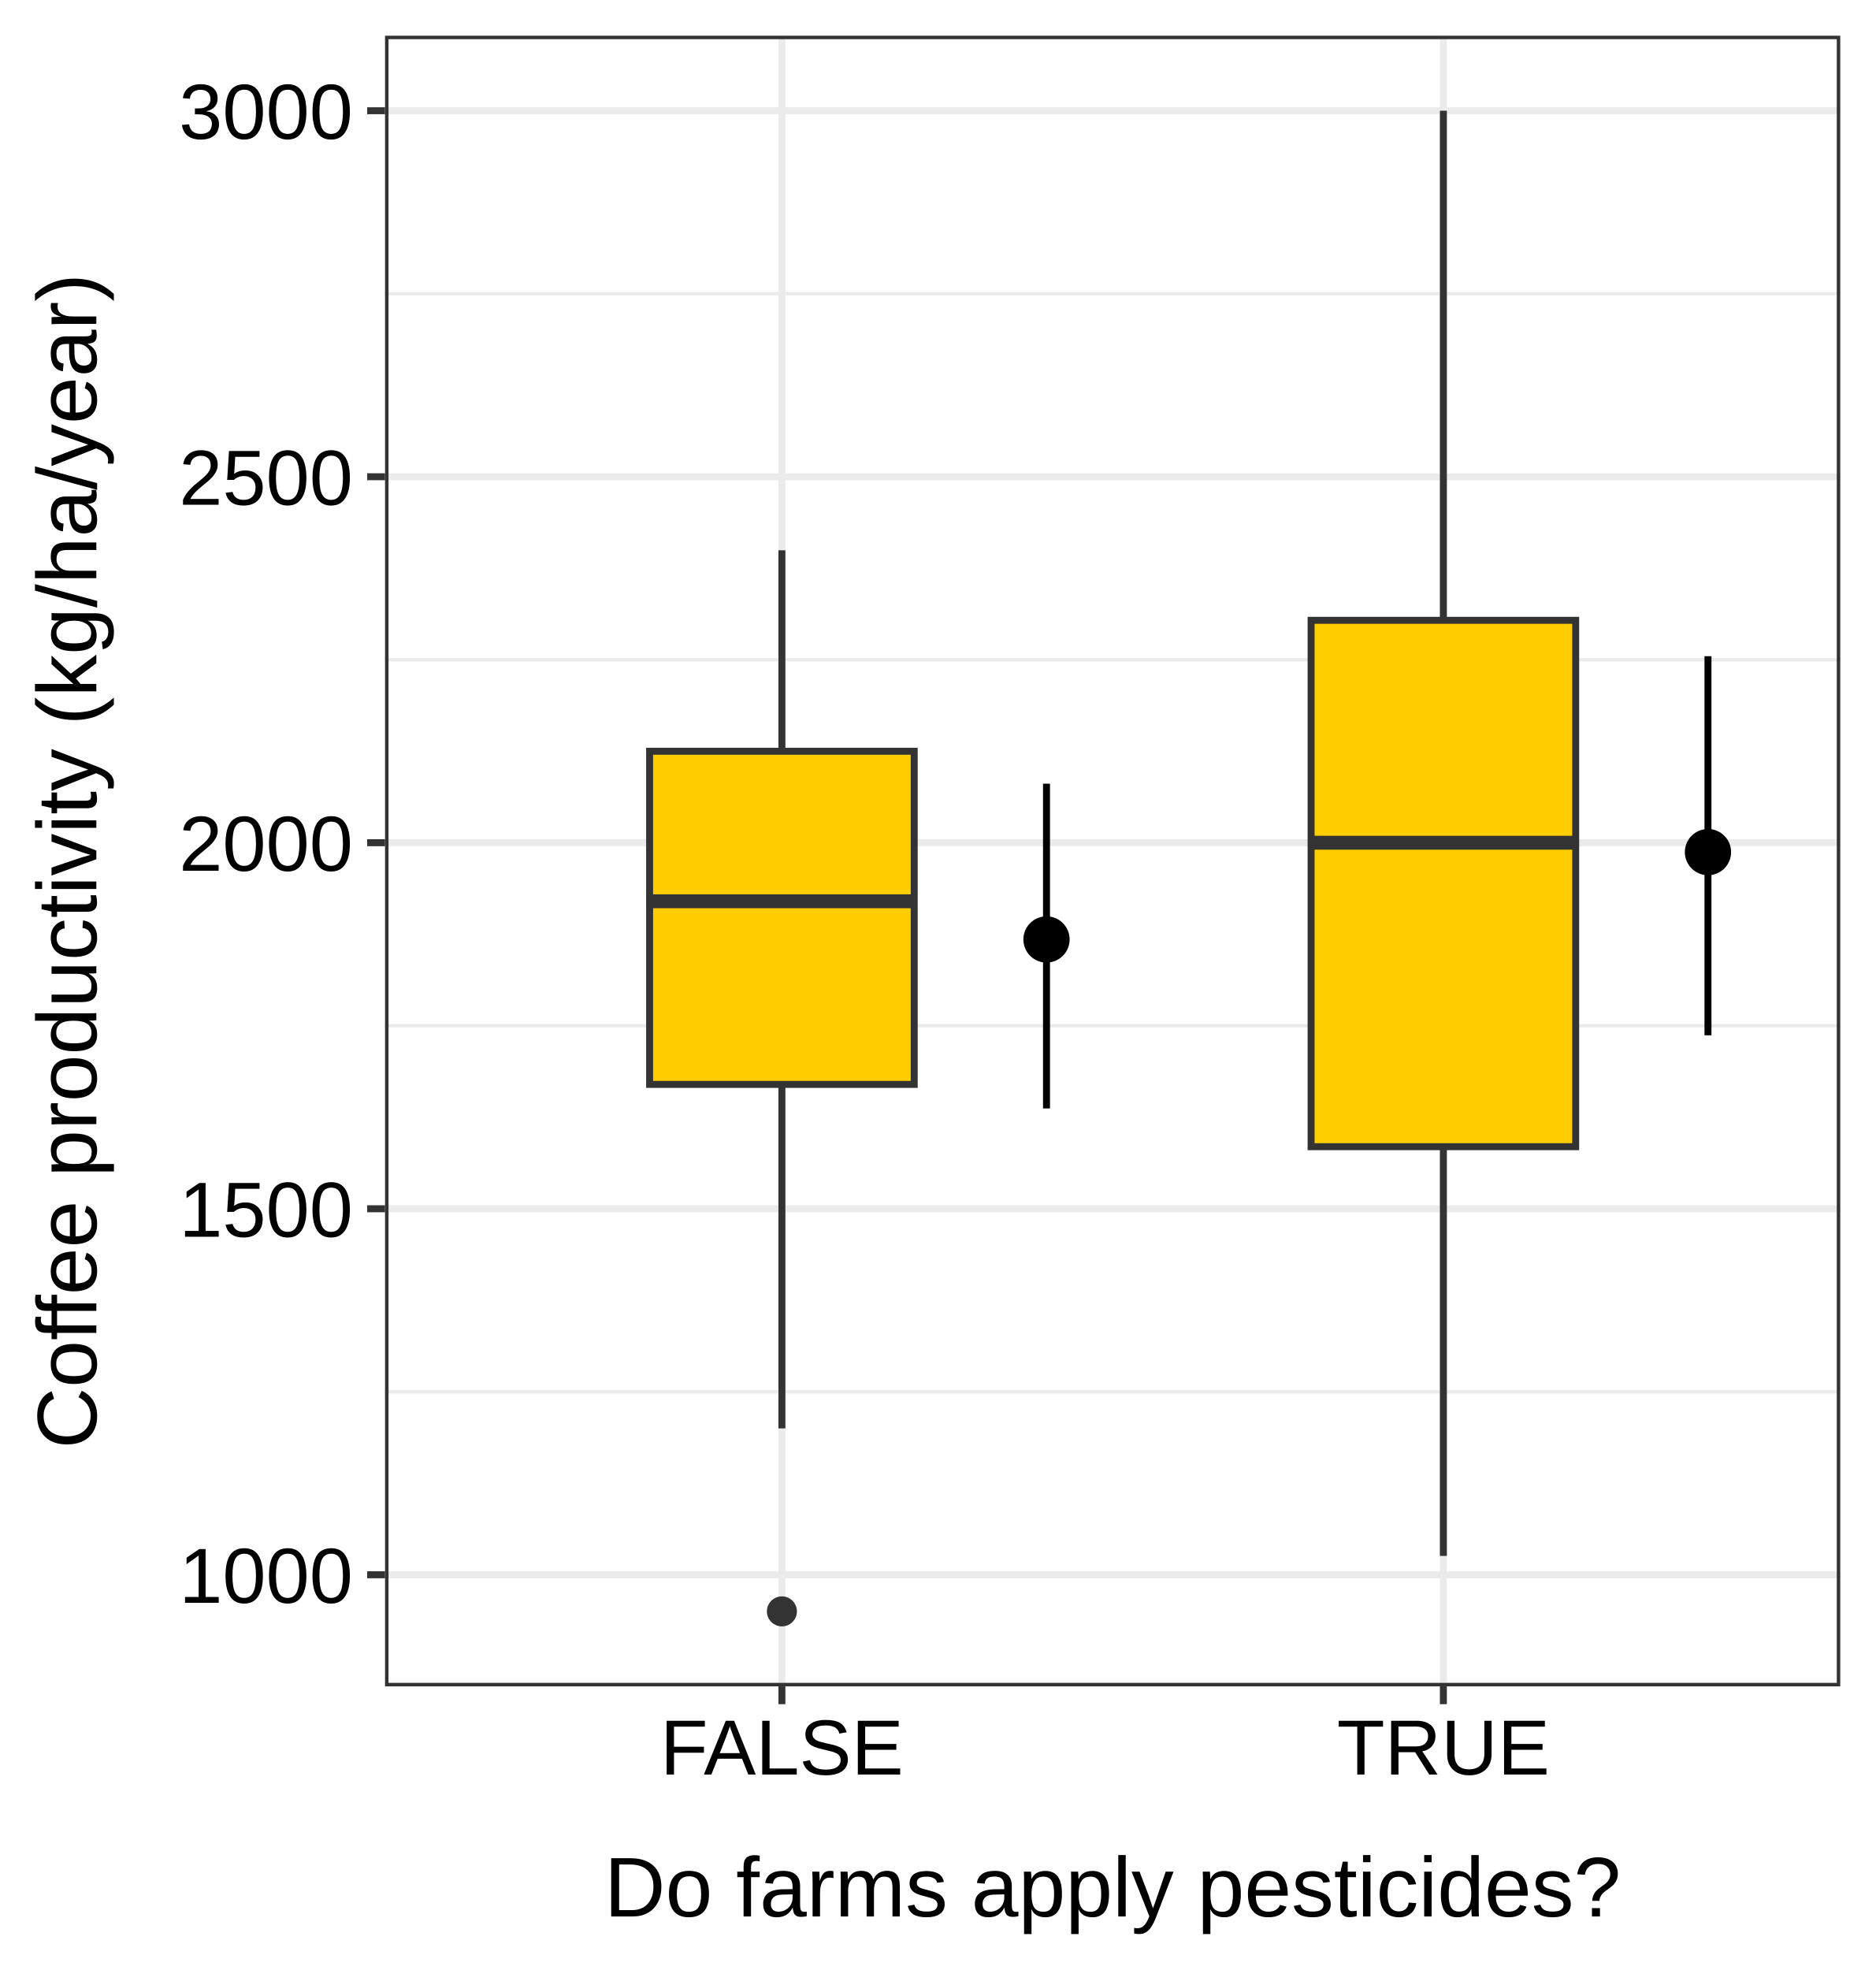
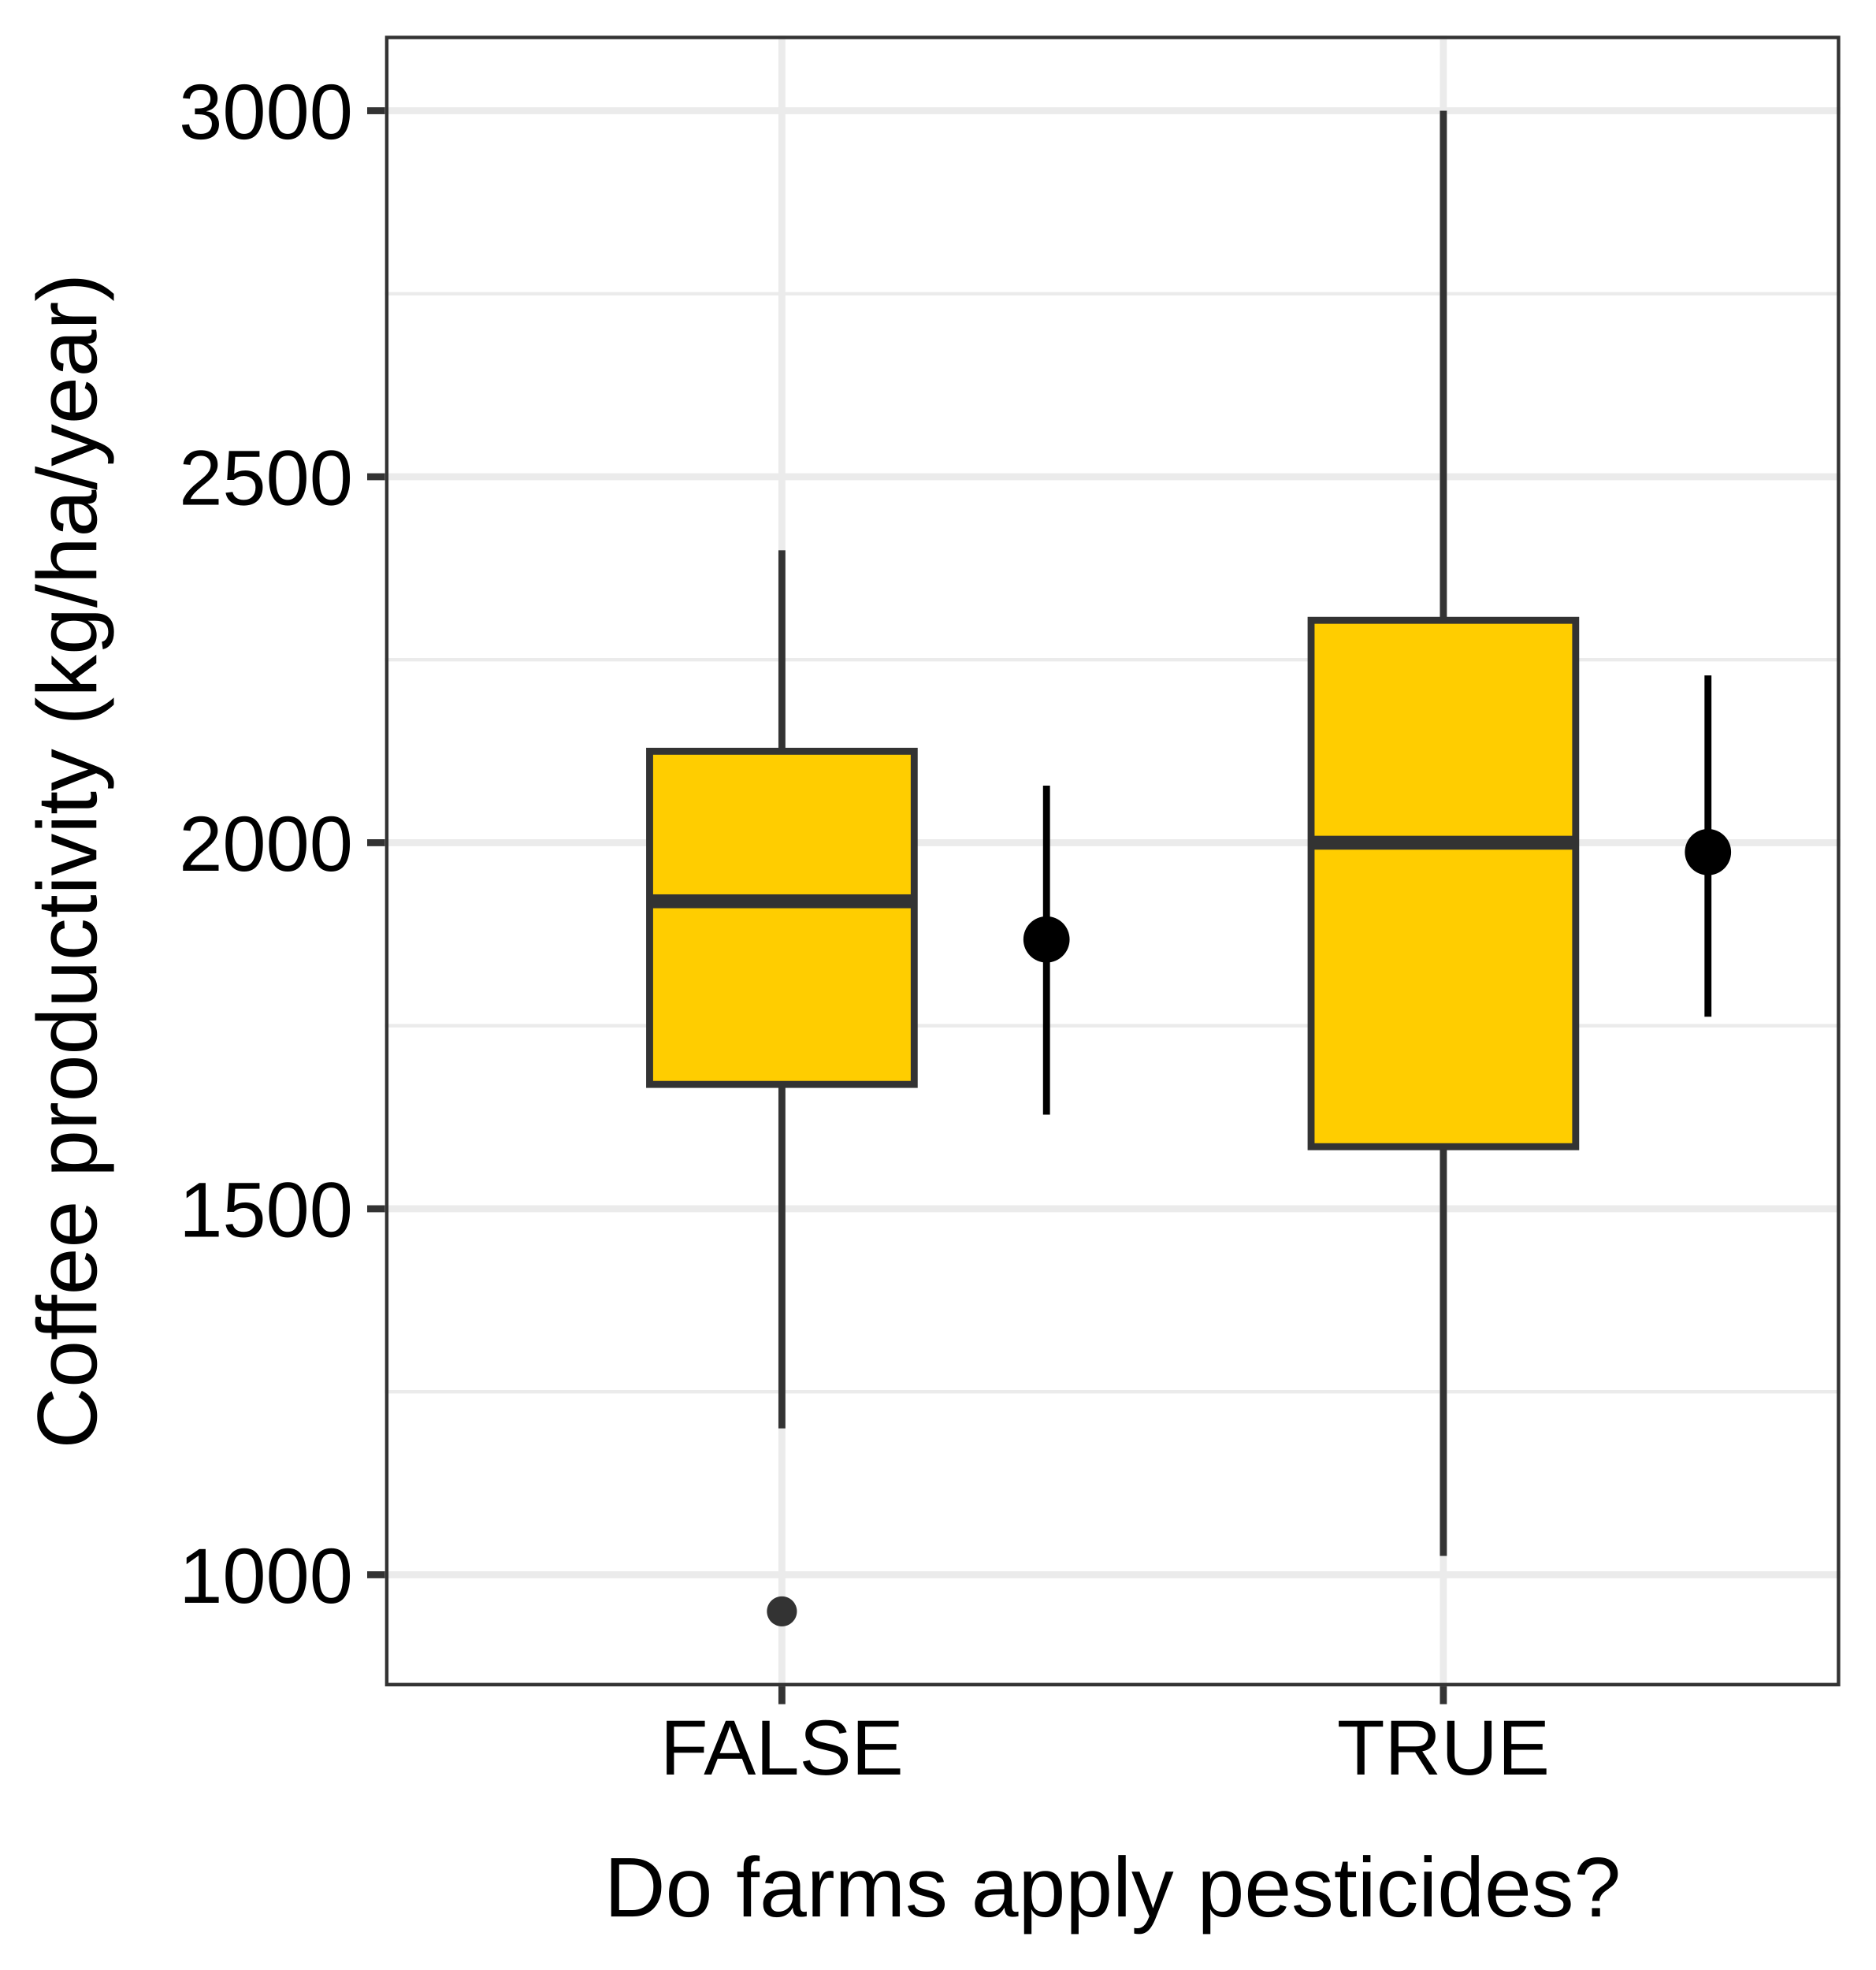
<svg xmlns="http://www.w3.org/2000/svg" width="288.00pt" height="302.40pt" viewBox="0 0 288.00 302.40">
  <g class="svglite">
    <defs>
      <style type="text/css">
    .svglite line, .svglite polyline, .svglite polygon, .svglite path, .svglite rect, .svglite circle {
      fill: none;
      stroke: #000000;
      stroke-linecap: round;
      stroke-linejoin: round;
      stroke-miterlimit: 10.00;
    }
    .svglite text {
      white-space: pre;
    }
    .svglite g.glyphgroup path {
      fill: inherit;
      stroke: none;
    }
  </style>
    </defs>
    <rect width="100%" height="100%" style="stroke: none; fill: #FFFFFF;" />
    <defs>
      <clipPath id="cpMC4wMHwyODguMDB8MC4wMHwzMDIuNDA=">
        <rect x="0.00" y="0.00" width="288.00" height="302.40" />
      </clipPath>
    </defs>
    <g clip-path="url(#cpMC4wMHwyODguMDB8MC4wMHwzMDIuNDA=)">
      <rect x="0.00" y="0.00" width="288.00" height="302.40" style="stroke-width: 1.07; stroke: #FFFFFF; fill: #FFFFFF;" />
    </g>
    <defs>
      <clipPath id="cpNTkuMTF8MjgyLjUyfDUuNDh8MjU4Ljg2">
        <rect x="59.11" y="5.48" width="223.41" height="253.38" />
      </clipPath>
    </defs>
    <g clip-path="url(#cpNTkuMTF8MjgyLjUyfDUuNDh8MjU4Ljg2)">
      <rect x="59.11" y="5.48" width="223.41" height="253.38" style="stroke-width: 1.07; stroke: none; fill: #FFFFFF;" />
      <polyline points="59.11,213.64 282.52,213.64 " style="stroke-width: 0.53; stroke: #EBEBEB; stroke-linecap: butt;" />
      <polyline points="59.11,157.45 282.52,157.45 " style="stroke-width: 0.53; stroke: #EBEBEB; stroke-linecap: butt;" />
      <polyline points="59.11,101.27 282.52,101.27 " style="stroke-width: 0.53; stroke: #EBEBEB; stroke-linecap: butt;" />
      <polyline points="59.11,45.09 282.52,45.09 " style="stroke-width: 0.53; stroke: #EBEBEB; stroke-linecap: butt;" />
      <polyline points="59.11,241.73 282.52,241.73 " style="stroke-width: 1.07; stroke: #EBEBEB; stroke-linecap: butt;" />
      <polyline points="59.11,185.55 282.52,185.55 " style="stroke-width: 1.07; stroke: #EBEBEB; stroke-linecap: butt;" />
      <polyline points="59.11,129.36 282.52,129.36 " style="stroke-width: 1.07; stroke: #EBEBEB; stroke-linecap: butt;" />
      <polyline points="59.11,73.18 282.52,73.18 " style="stroke-width: 1.07; stroke: #EBEBEB; stroke-linecap: butt;" />
      <polyline points="59.11,17.00 282.52,17.00 " style="stroke-width: 1.07; stroke: #EBEBEB; stroke-linecap: butt;" />
      <polyline points="120.04,258.86 120.04,5.48 " style="stroke-width: 1.07; stroke: #EBEBEB; stroke-linecap: butt;" />
      <polyline points="221.59,258.86 221.59,5.48 " style="stroke-width: 1.07; stroke: #EBEBEB; stroke-linecap: butt;" />
      <circle cx="120.04" cy="247.35" r="1.95" style="stroke-width: 0.71; stroke: #333333; fill: #333333;" />
      <line x1="120.04" y1="115.32" x2="120.04" y2="84.47" style="stroke-width: 1.07; stroke: #333333; stroke-linecap: butt;" />
      <line x1="120.04" y1="166.46" x2="120.04" y2="219.26" style="stroke-width: 1.07; stroke: #333333; stroke-linecap: butt;" />
      <polygon points="99.73,115.32 99.73,166.46 140.35,166.46 140.35,115.32 99.73,115.32 " style="stroke-width: 1.07; stroke: #333333; stroke-linecap: butt; stroke-linejoin: miter; fill: #FFCD00;" />
      <line x1="99.73" y1="138.35" x2="140.35" y2="138.35" style="stroke-width: 2.13; stroke: #333333; stroke-linecap: butt; stroke-linejoin: miter;" />
      <line x1="221.59" y1="95.22" x2="221.59" y2="17.00" style="stroke-width: 1.07; stroke: #333333; stroke-linecap: butt;" />
      <line x1="221.59" y1="176.02" x2="221.59" y2="238.84" style="stroke-width: 1.07; stroke: #333333; stroke-linecap: butt;" />
      <polygon points="201.28,95.22 201.28,176.02 241.90,176.02 241.90,95.22 201.28,95.22 " style="stroke-width: 1.07; stroke: #333333; stroke-linecap: butt; stroke-linejoin: miter; fill: #FFCD00;" />
      <line x1="201.28" y1="129.36" x2="241.90" y2="129.36" style="stroke-width: 2.13; stroke: #333333; stroke-linecap: butt; stroke-linejoin: miter;" />
-       <line x1="160.66" y1="170.15" x2="160.66" y2="120.30" style="stroke-width: 1.07; stroke-linecap: butt;" />
-       <line x1="262.21" y1="158.92" x2="262.21" y2="100.73" style="stroke-width: 1.07; stroke-linecap: butt;" />
+       <line x1="160.66" y1="171.10" x2="160.66" y2="120.60" style="stroke-width: 1.07; stroke-linecap: butt;" />
+       <line x1="262.21" y1="156.07" x2="262.21" y2="103.68" style="stroke-width: 1.07; stroke-linecap: butt;" />
      <circle cx="160.66" cy="144.21" r="2.84" style="stroke-width: 1.42; fill: #000000;" />
      <circle cx="262.21" cy="130.80" r="2.84" style="stroke-width: 1.42; fill: #000000;" />
      <rect x="59.11" y="5.48" width="223.41" height="253.38" style="stroke-width: 1.07; stroke: #333333;" />
    </g>
    <g clip-path="url(#cpMC4wMHwyODguMDB8MC4wMHwzMDIuNDA=)">
      <text x="54.18" y="246.03" text-anchor="end" style="font-size: 12.00px; font-family: &quot;Arial&quot;;" textLength="26.69px" lengthAdjust="spacingAndGlyphs">1000</text>
      <text x="54.18" y="189.84" text-anchor="end" style="font-size: 12.00px; font-family: &quot;Arial&quot;;" textLength="26.69px" lengthAdjust="spacingAndGlyphs">1500</text>
      <text x="54.18" y="133.66" text-anchor="end" style="font-size: 12.00px; font-family: &quot;Arial&quot;;" textLength="26.69px" lengthAdjust="spacingAndGlyphs">2000</text>
      <text x="54.18" y="77.48" text-anchor="end" style="font-size: 12.00px; font-family: &quot;Arial&quot;;" textLength="26.69px" lengthAdjust="spacingAndGlyphs">2500</text>
      <text x="54.18" y="21.30" text-anchor="end" style="font-size: 12.00px; font-family: &quot;Arial&quot;;" textLength="26.69px" lengthAdjust="spacingAndGlyphs">3000</text>
      <polyline points="56.37,241.73 59.11,241.73 " style="stroke-width: 1.07; stroke: #333333; stroke-linecap: butt;" />
      <polyline points="56.37,185.55 59.11,185.55 " style="stroke-width: 1.07; stroke: #333333; stroke-linecap: butt;" />
      <polyline points="56.37,129.36 59.11,129.36 " style="stroke-width: 1.07; stroke: #333333; stroke-linecap: butt;" />
      <polyline points="56.37,73.18 59.11,73.18 " style="stroke-width: 1.07; stroke: #333333; stroke-linecap: butt;" />
      <polyline points="56.37,17.00 59.11,17.00 " style="stroke-width: 1.07; stroke: #333333; stroke-linecap: butt;" />
      <polyline points="120.04,261.60 120.04,258.86 " style="stroke-width: 1.07; stroke: #333333; stroke-linecap: butt;" />
      <polyline points="221.59,261.60 221.59,258.86 " style="stroke-width: 1.07; stroke: #333333; stroke-linecap: butt;" />
      <text x="120.04" y="272.39" text-anchor="middle" style="font-size: 12.00px; font-family: &quot;Arial&quot;;" textLength="37.34px" lengthAdjust="spacingAndGlyphs">FALSE</text>
      <text x="221.59" y="272.39" text-anchor="middle" style="font-size: 12.00px; font-family: &quot;Arial&quot;;" textLength="32.67px" lengthAdjust="spacingAndGlyphs">TRUE</text>
      <text x="170.81" y="294.18" text-anchor="middle" style="font-size: 13.00px; font-family: &quot;Arial&quot;;" textLength="156.11px" lengthAdjust="spacingAndGlyphs">Do farms apply pesticides?</text>
      <text transform="translate(14.79,132.17) rotate(-90)" text-anchor="middle" style="font-size: 13.00px; font-family: &quot;Arial&quot;;" textLength="180.44px" lengthAdjust="spacingAndGlyphs">Coffee productivity (kg/ha/year)</text>
    </g>
  </g>
</svg>
